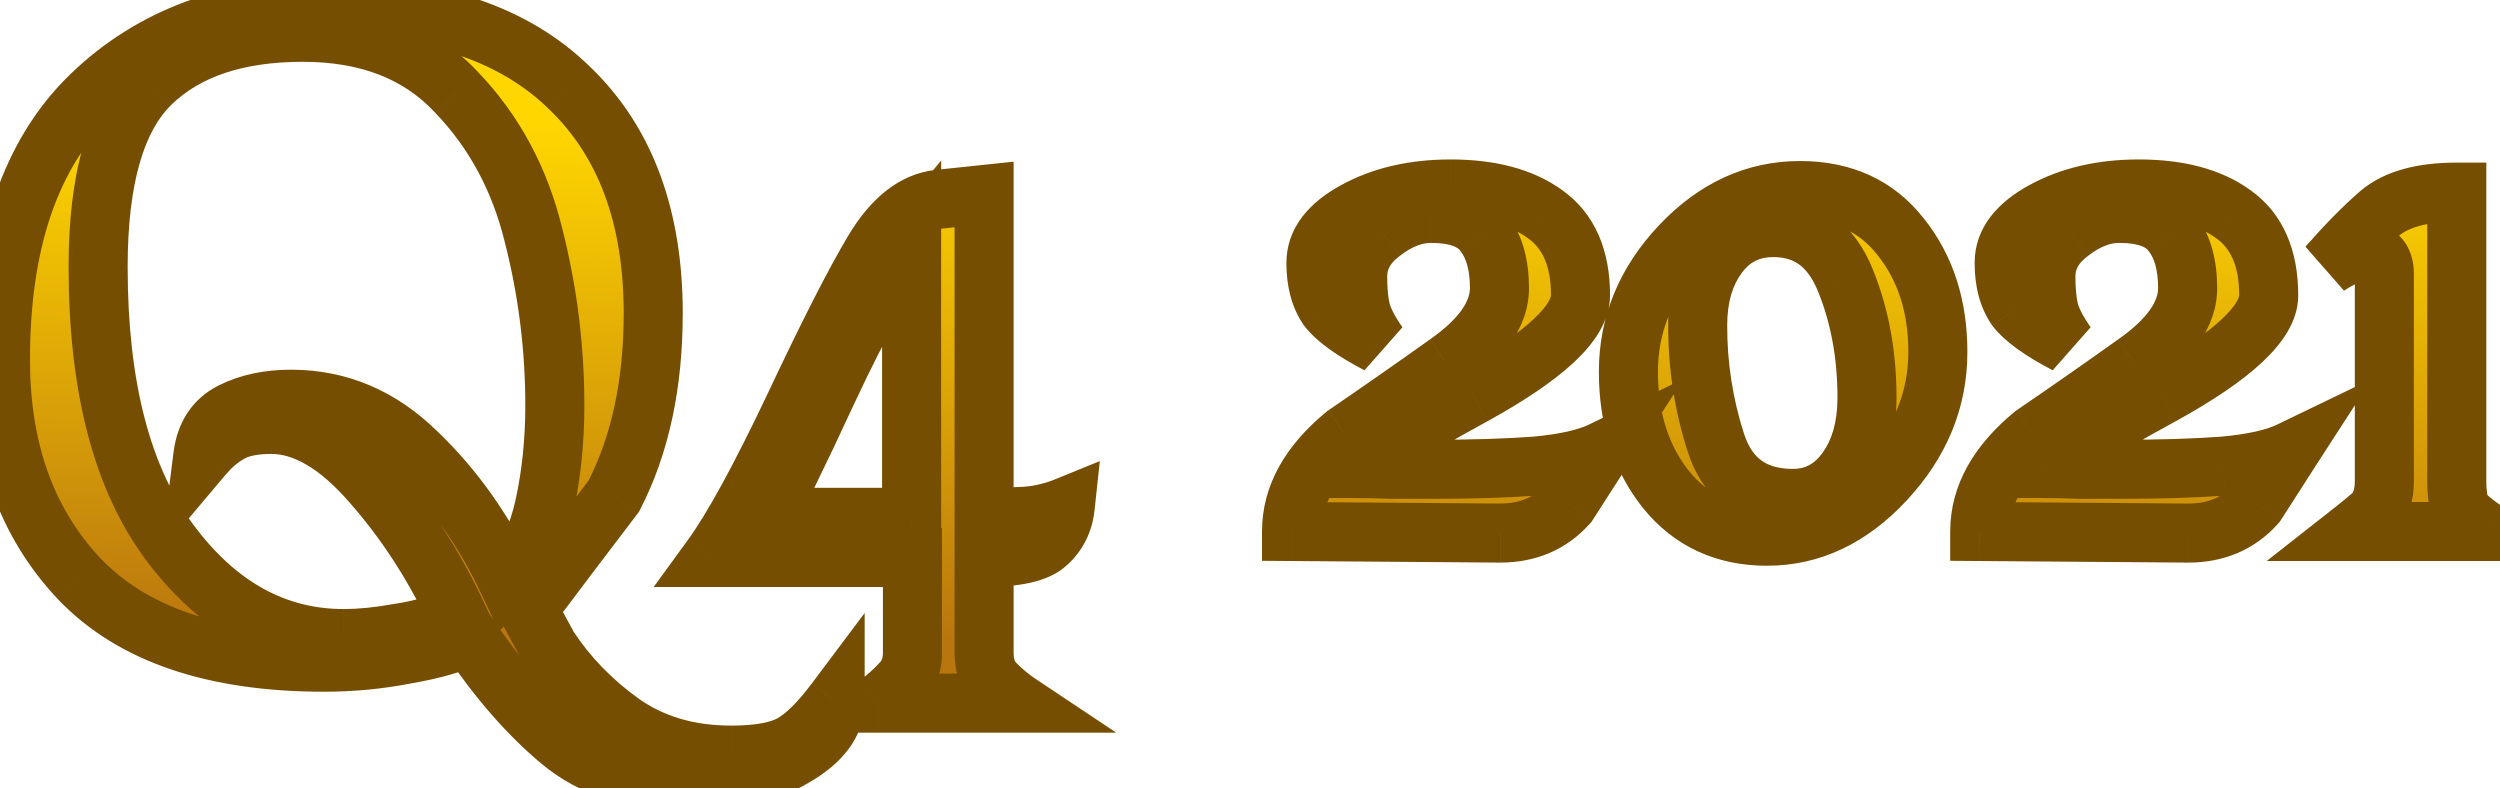
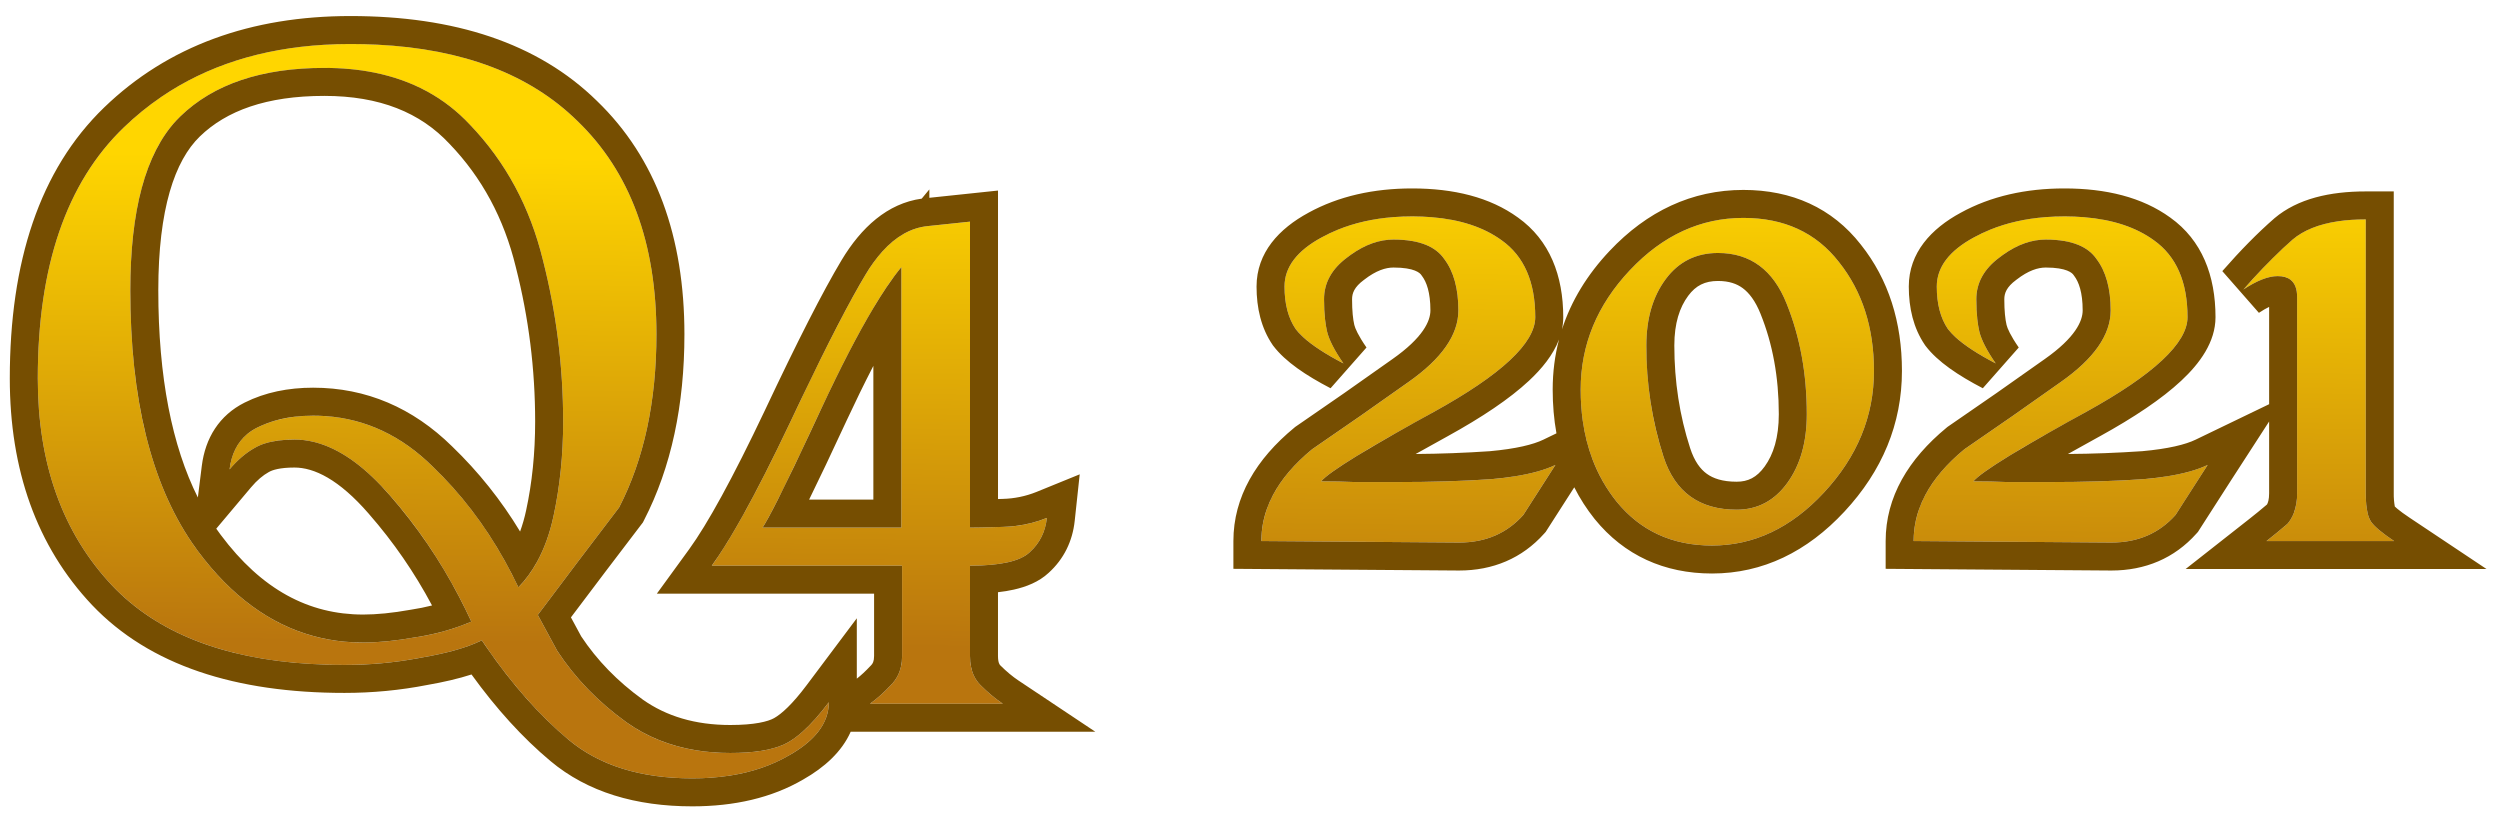
- <svg xmlns="http://www.w3.org/2000/svg" width="127" height="40" viewBox="0 0 127 40" fill="none">
-   <path d="M16.785.36c5.306 0 9.36 1.373 12.16 4.12 2.826 2.72 4.24 6.533 4.24 11.44 0 3.6-.667 6.693-2 9.28-1.467 1.92-2.92 3.84-4.36 5.76l1.04 1.92c.96 1.467 2.2 2.747 3.72 3.84 1.546 1.093 3.4 1.64 5.56 1.64 1.386 0 2.413-.187 3.08-.56.666-.373 1.4-1.093 2.2-2.16 0 1.093-.707 2.04-2.12 2.84-1.414.827-3.147 1.24-5.2 1.24-2.774 0-4.987-.693-6.64-2.08-1.627-1.36-3.174-3.133-4.64-5.32-.747.373-1.814.68-3.2.92-1.36.267-2.747.4-4.16.4-5.6 0-9.747-1.413-12.44-4.24-2.667-2.827-4-6.533-4-11.12 0-6 1.533-10.48 4.6-13.44C7.718 1.853 11.77.36 16.785.36zm-11.8 13.2c0 6.08 1.213 10.747 3.64 14 2.426 3.253 5.373 4.88 8.84 4.88.826 0 1.76-.093 2.8-.28a12.16 12.16 0 0 0 3-.84c-1.174-2.533-2.627-4.787-4.36-6.76-1.734-2-3.44-3-5.12-3-.907 0-1.614.147-2.12.44-.48.267-.934.653-1.36 1.16.133-1.067.626-1.813 1.48-2.24.853-.427 1.853-.64 3-.64 2.426 0 4.56.907 6.4 2.72 1.866 1.787 3.4 3.947 4.6 6.48.906-.933 1.533-2.2 1.88-3.8.346-1.6.52-3.293.52-5.08 0-2.933-.36-5.813-1.08-8.64-.694-2.853-2-5.28-3.92-7.28-1.894-2.027-4.494-3.04-7.8-3.04-3.36 0-5.934.867-7.72 2.6-1.787 1.733-2.68 4.84-2.68 9.32zm45.007-3.68v16.4c.373 0 .973-.013 1.8-.04a6.67 6.67 0 0 0 2.32-.48c-.08.747-.387 1.36-.92 1.84-.507.48-1.574.72-3.2.72v4.84c0 .667.186 1.187.56 1.56.4.4.8.733 1.2 1h-7.12c.373-.267.746-.6 1.12-1 .4-.4.6-.92.6-1.56v-4.84h-10.2c1.066-1.467 2.466-4.027 4.2-7.68 1.733-3.68 3.08-6.32 4.04-7.92.96-1.6 2.066-2.467 3.32-2.6l2.28-.24zm-3.68 2.44c-1.147 1.387-2.574 3.907-4.28 7.56-1.68 3.627-2.734 5.76-3.16 6.4h7.44V12.32zM73.69 9.6c2.026 0 3.626.427 4.8 1.28 1.2.853 1.8 2.227 1.8 4.12 0 1.387-1.814 3.08-5.44 5.08-3.6 1.973-5.614 3.213-6.04 3.72.613 0 1.24.013 1.88.04h2.04c2.026 0 3.773-.053 5.24-.16 1.493-.133 2.626-.387 3.4-.76-.587.907-1.16 1.8-1.72 2.68-.88.987-2.027 1.48-3.44 1.48L65.61 27c0-1.787.906-3.427 2.72-4.92a316.74 316.74 0 0 0 5.16-3.6c1.786-1.253 2.68-2.533 2.68-3.84 0-1.173-.254-2.093-.76-2.76-.48-.693-1.387-1.04-2.72-1.04-.827 0-1.654.32-2.48.96-.827.613-1.24 1.36-1.24 2.24 0 .693.053 1.267.16 1.72.106.453.4 1.027.88 1.72-1.28-.667-2.134-1.28-2.56-1.84-.4-.587-.6-1.347-.6-2.28 0-1.04.666-1.92 2-2.64 1.36-.747 2.973-1.12 4.84-1.12zm17.753.08c2.186 0 3.893.787 5.12 2.36 1.253 1.573 1.88 3.52 1.88 5.84 0 2.427-.894 4.6-2.68 6.52-1.76 1.893-3.76 2.84-6 2.84-2.134 0-3.84-.787-5.12-2.36-1.28-1.6-1.92-3.6-1.92-6s.88-4.533 2.64-6.4c1.76-1.867 3.786-2.8 6.08-2.8zm-5.2 6.84c0 2.08.306 4.067.92 5.96.613 1.893 1.92 2.84 3.92 2.84 1.12 0 2.026-.48 2.72-1.44.693-.96 1.04-2.187 1.04-3.68 0-2.16-.36-4.133-1.08-5.92-.72-1.813-1.947-2.72-3.68-2.72-1.174 0-2.107.467-2.8 1.4-.694.933-1.04 2.12-1.04 3.56zM108.65 9.6c2.027 0 3.627.427 4.8 1.28 1.2.853 1.8 2.227 1.8 4.12 0 1.387-1.813 3.08-5.44 5.08-3.6 1.973-5.613 3.213-6.04 3.72.614 0 1.24.013 1.88.04h2.04c2.027 0 3.774-.053 5.24-.16 1.494-.133 2.627-.387 3.4-.76-.586.907-1.16 1.8-1.72 2.68-.88.987-2.026 1.48-3.44 1.48l-10.6-.08c0-1.787.907-3.427 2.72-4.92a316.74 316.74 0 0 0 5.16-3.6c1.787-1.253 2.68-2.533 2.68-3.84 0-1.173-.253-2.093-.76-2.76-.48-.693-1.386-1.04-2.72-1.04-.826 0-1.653.32-2.48.96-.826.613-1.24 1.36-1.24 2.24 0 .693.054 1.267.16 1.72.107.453.4 1.027.88 1.72-1.28-.667-2.133-1.28-2.56-1.84-.4-.587-.6-1.347-.6-2.28 0-1.04.667-1.92 2-2.64 1.36-.747 2.974-1.12 4.84-1.12zm16.154.16v14.68c0 .72.093 1.227.28 1.52.186.267.6.613 1.24 1.04h-6.84c.373-.293.746-.6 1.12-.92.346-.4.52-.947.52-1.64V13.92c0-.747-.347-1.12-1.04-1.12-.507 0-1.12.24-1.84.72.933-1.067 1.813-1.96 2.64-2.68.853-.72 2.16-1.08 3.92-1.08z" fill="url(#bia4x80jsa)" />
-   <path d="m28.945 4.48-1.05 1.07.004.006.005.005 1.04-1.081zm2.24 20.72 1.192.91.08-.105.06-.118-1.333-.687zm-4.36 5.76-1.2-.9-.577.77.458.844 1.319-.714zm1.04 1.92-1.32.714.03.055.035.053 1.255-.822zm3.72 3.84-.876 1.218.01.007.865-1.225zm10.84-1.08h1.5v-4.5l-2.7 3.6 1.2.9zm-2.12 2.84-.74-1.305-.009.005-.009.005.758 1.295zm-11.84-.84.963-1.15h-.001l-.962 1.15zm-4.64-5.32 1.245-.836-.735-1.096-1.181.59.67 1.342zm-3.2.92-.256-1.478-.017.003-.016.003.289 1.472zm-16.6-3.84-1.092 1.03.006.005L4.025 29.4zm.6-24.56 1.041 1.08-1.041-1.08zm4 22.72 1.202-.897-1.202.897zm11.64 4.6-.223-1.483-.021.003-.021.004.265 1.476zm3-.84.59 1.379 1.42-.608-.65-1.401-1.36.63zm-4.36-6.76-1.134.982.007.008 1.127-.99zM11.664 22l.728 1.311.012-.006.011-.007L11.664 22zm-1.36 1.16-1.489-.186-.628 5.029 3.264-3.877-1.147-.966zm10.88-.16-1.053 1.068.007.008.008.008L21.185 23zm4.6 6.48-1.356.642.925 1.954 1.506-1.55-1.075-1.046zm1.88-3.8 1.466.318-1.466-.318zm-.56-13.72-1.458.354.002.008.002.008 1.454-.37zm-3.92-7.28-1.097 1.024.007.007.008.008 1.081-1.039zm-15.52-.44 1.044 1.077L7.665 4.24zm9.12-2.38c5.055 0 8.677 1.305 11.11 3.69l2.1-2.14c-3.168-3.108-7.653-4.55-13.21-4.55v3zm11.12 3.7c2.462 2.37 3.78 5.753 3.78 10.36h3c0-5.206-1.51-9.45-4.7-12.52l-2.08 2.16zm3.78 10.36c0 3.417-.633 6.263-1.834 8.593l2.667 1.374c1.466-2.843 2.166-6.184 2.166-9.967h-3zm-1.692 8.37a820.884 820.884 0 0 0-4.368 5.77l2.4 1.8a819.524 819.524 0 0 1 4.352-5.75l-2.385-1.82zm-4.487 7.384a282.424 282.424 0 0 0 .52.96l.52.96 2.637-1.428-.26-.48-.26-.48c-.15-.28-.368-.681-.52-.96l-2.637 1.428zm1.104 2.028c1.067 1.63 2.44 3.042 4.099 4.236l1.751-2.436c-1.38-.993-2.488-2.141-3.34-3.444l-2.51 1.644zm4.109 4.243c1.834 1.297 4 1.915 6.425 1.915v-3c-1.895 0-3.435-.475-4.694-1.365l-1.731 2.45zm6.425 1.915c1.466 0 2.807-.187 3.813-.751l-1.465-2.618c-.327.183-1.04.369-2.347.369v3zm3.813-.751c.938-.525 1.822-1.441 2.667-2.569l-2.4-1.8c-.754 1.006-1.336 1.53-1.732 1.751l1.465 2.618zm-.032-3.469c0 .316-.166.86-1.36 1.535l1.478 2.61c1.634-.924 2.882-2.275 2.882-4.145h-3zm-1.378 1.545c-1.132.662-2.588 1.035-4.442 1.035v3c2.252 0 4.262-.454 5.957-1.445l-1.515-2.59zm-4.442 1.035c-2.524 0-4.363-.627-5.676-1.73l-1.928 2.3c1.992 1.67 4.58 2.43 7.604 2.43v-3zm-5.678-1.73c-1.495-1.25-2.95-2.91-4.357-5.006l-2.491 1.672c1.527 2.277 3.165 4.165 4.923 5.635l1.925-2.302zm-6.273-5.512c-.557.279-1.459.554-2.785.784l.511 2.956c1.447-.25 2.678-.588 3.615-1.056l-1.341-2.684zm-2.818.79a20.065 20.065 0 0 1-3.871.372v3c1.508 0 2.991-.142 4.448-.428l-.577-2.944zm-3.871.372c-5.37 0-9.048-1.355-11.354-3.775l-2.172 2.07c3.08 3.233 7.696 4.705 13.526 4.705v-3zm-11.35-3.77c-2.357-2.498-3.59-5.813-3.59-10.09h-3c0 4.896 1.433 8.995 4.408 12.15l2.183-2.06zm-3.59-10.09c0-5.762 1.47-9.782 4.141-12.36L3.583 3.76C.12 7.103-1.475 12.043-1.475 18.28h3zM5.666 5.92c2.768-2.673 6.425-4.06 11.119-4.06v-3c-5.333 0-9.783 1.6-13.202 4.9l2.083 2.16zm-2.181 7.64c0 6.25 1.242 11.284 3.937 14.897l2.405-1.794C7.668 23.77 6.485 19.47 6.485 13.56h-3zm3.937 14.897c2.655 3.56 6.018 5.483 10.043 5.483v-3c-2.909 0-5.44-1.33-7.638-4.277l-2.405 1.794zm10.043 5.483c.936 0 1.96-.105 3.064-.304L20 30.684c-.975.175-1.817.256-2.534.256v3zm3.022-.297a13.66 13.66 0 0 0 3.368-.944l-1.181-2.758c-.809.347-1.684.593-2.632.736l.445 2.966zm4.139-2.953c-1.23-2.656-2.76-5.032-4.595-7.12l-2.253 1.98c1.632 1.859 3.009 3.99 4.125 6.4l2.723-1.26zm-4.588-7.112c-1.856-2.142-3.94-3.518-6.254-3.518v3c1.047 0 2.376.624 3.987 2.482l2.267-1.964zm-6.254-3.518c-1.038 0-2.044.163-2.871.642l1.503 2.596c.186-.107.593-.238 1.368-.238v-3zm-2.848.629c-.668.371-1.258.887-1.779 1.505l2.295 1.932c.333-.395.65-.653.941-.815l-1.457-2.622zm.857 2.657c.08-.643.32-.913.662-1.084l-1.341-2.684c-1.365.683-2.112 1.905-2.298 3.396l2.977.372zm.662-1.084c.607-.304 1.37-.482 2.33-.482v-3c-1.334 0-2.572.249-3.671.798l1.341 2.684zm2.33-.482c2.005 0 3.767.732 5.347 2.288l2.105-2.136c-2.1-2.07-4.604-3.152-7.452-3.152v3zm5.362 2.304c1.724 1.65 3.154 3.656 4.282 6.038l2.711-1.284c-1.271-2.685-2.909-4.998-4.918-6.922l-2.075 2.168zm6.713 6.441c1.147-1.18 1.88-2.723 2.27-4.527l-2.931-.636c-.303 1.396-.824 2.387-1.49 3.073l2.151 2.09zm2.27-4.527c.372-1.714.555-3.514.555-5.398h-3c0 1.69-.164 3.276-.486 4.762l2.931.636zm.555-5.398c0-3.058-.376-6.062-1.127-9.01l-2.907.74a33.366 33.366 0 0 1 1.034 8.27h3zm-1.123-8.994c-.752-3.095-2.181-5.762-4.295-7.965L22.102 5.72c1.726 1.797 2.91 3.983 3.545 6.595l2.915-.708zm-4.281-7.95C22.049 1.268 19.02.14 15.385.14v3c2.977 0 5.148.899 6.703 2.564l2.193-2.048zM15.385.14c-3.61 0-6.612.935-8.765 3.023L8.71 5.317c1.42-1.378 3.566-2.177 6.675-2.177v-3zM6.62 3.163C4.382 5.335 3.485 8.972 3.485 13.56h3c0-4.372.889-6.948 2.224-8.243L6.62 3.163zM49.992 9.88h1.5V8.214l-1.657.174.157 1.492zm0 16.4h-1.5v1.5h1.5v-1.5zm1.8-.04-.049-1.5.049 1.5zm2.32-.48 1.491.16.268-2.496-2.325.947.566 1.389zm-.92 1.84-1.004-1.115-.014.013-.014.013 1.032 1.089zm-3.2.72v-1.5h-1.5v1.5h1.5zm.56 6.4-1.06 1.06 1.06-1.06zm1.2 1v1.5h4.954l-4.122-2.748-.832 1.248zm-7.12 0-.872-1.22-3.809 2.72h4.68v-1.5zm1.12-1-1.06-1.06-.02.018-.017.019 1.097 1.023zm.6-6.4h1.5v-1.5h-1.5v1.5zm-10.2 0-1.213-.882-1.733 2.382h2.946v-1.5zm4.2-7.68 1.355.643.002-.004-1.357-.639zm4.04-7.92 1.286.772-1.286-.772zm3.32-2.6-.157-1.492h-.002l.159 1.492zm-1.4 2.2h1.5V8.152l-2.656 3.212 1.156.956zm-4.28 7.56-1.36-.635-.001.005 1.36.63zm-3.16 6.4-1.248-.832-1.555 2.332h2.803v-1.5zm7.44 0v1.5h1.5v-1.5h-1.5zm2.18-16.4v16.4h3V9.88h-3zm1.5 17.9c.4 0 1.02-.014 1.848-.04l-.097-3c-.825.027-1.404.04-1.751.04v3zm1.848-.04a8.167 8.167 0 0 0 2.838-.59l-1.132-2.78a5.171 5.171 0 0 1-1.803.37l.097 3zm.78-2.14c-.042.398-.187.665-.432.885l2.007 2.23c.822-.74 1.29-1.7 1.408-2.795l-2.983-.32zm-.46.911c.024-.023-.072.074-.478.166-.386.087-.94.143-1.69.143v3c.876 0 1.669-.064 2.349-.217.66-.148 1.352-.411 1.882-.914L52.16 26.51zm-3.668 1.809v4.84h3v-4.84h-3zm0 4.84c0 .955.275 1.897 1 2.62l2.12-2.12c-.022-.023-.12-.121-.12-.5h-3zm1 2.62c.457.459.933.858 1.428 1.188l1.664-2.496a6.453 6.453 0 0 1-.972-.813l-2.12 2.122zm2.26-1.56h-7.12v3h7.12v-3zm-6.248 2.72a9.055 9.055 0 0 0 1.344-1.197l-2.193-2.047c-.318.341-.617.605-.895.803l1.744 2.442zm1.308-1.16c.72-.718 1.04-1.64 1.04-2.62h-3c0 .3-.08.419-.16.5l2.12 2.12zm1.04-2.62v-4.84h-3v4.84h3zm-1.5-6.34h-10.2v3h10.2v-3zm-8.987 2.382c1.155-1.588 2.605-4.258 4.342-7.919l-2.71-1.286c-1.73 3.646-3.08 6.096-4.058 7.44l2.426 1.765zm4.344-7.923c1.73-3.674 3.05-6.256 3.969-7.787l-2.572-1.544c-1.002 1.67-2.375 4.367-4.111 8.053l2.714 1.278zm3.969-7.787c.839-1.399 1.6-1.817 2.192-1.88l-.317-2.984c-1.914.204-3.366 1.518-4.447 3.32l2.572 1.544zm2.19-1.88 2.28-.24-.313-2.984-2.28.24.314 2.984zm-2.712-.248c-1.279 1.546-2.773 4.219-4.483 7.881l2.718 1.27c1.702-3.645 3.062-6.012 4.077-7.24l-2.312-1.91zM40.67 19.25a200.917 200.917 0 0 1-2.034 4.286c-.535 1.083-.863 1.687-1.013 1.912l2.496 1.664c.276-.415.688-1.198 1.207-2.248a204.282 204.282 0 0 0 2.066-4.354l-2.722-1.26zm-1.8 8.53h7.44v-3h-7.44v3zm8.94-1.5V12.32h-3v13.96h3zm30.68-15.4-.883 1.213.007.005.006.004.87-1.222zm-3.64 9.2.72 1.315.004-.002-.725-1.313zm-6.04 3.72-1.148-.966-2.077 2.466h3.225v-1.5zm1.88.04-.063 1.499.031.001h.031v-1.5zm7.28-.16.108 1.496h.013l.012-.002-.133-1.494zm3.4-.76 1.259.815 2.906-4.492-4.818 2.326.653 1.351zm-1.72 2.68 1.119.998.08-.09.066-.103-1.266-.805zm-3.44 1.48-.012 1.5h.011v-1.5zM65.61 27h-1.5v1.489l1.488.011.011-1.5zm2.72-4.92-.846-1.239-.056.038-.052.043.954 1.158zm5.16-3.6-.862-1.228-.009.006.87 1.222zm1.92-6.6-1.234.854.02.027.02.027 1.194-.908zm-5.2-.08.893 1.205.013-.01.012-.009-.919-1.186zm-1.08 3.96 1.46-.344-1.46.344zm.88 1.72-.693 1.33 1.926-2.184-1.234.854zm-2.56-1.84-1.24.845.022.033.024.031 1.194-.909zm1.4-4.92.712 1.32.01-.005-.722-1.315zm4.84.38c1.832 0 3.084.387 3.917.993l1.765-2.426C77.859 8.567 75.912 8.1 73.69 8.1v3zm3.93 1.002c.694.494 1.17 1.336 1.17 2.898h3c0-2.225-.725-4.129-2.431-5.342l-1.739 2.444zM78.791 15c0 .05-.06.444-.884 1.214-.776.724-2.014 1.578-3.78 2.553l1.448 2.627c1.86-1.026 3.342-2.02 4.38-2.988.988-.923 1.835-2.069 1.835-3.406h-3zm-4.662 3.765c-1.808.991-3.237 1.808-4.275 2.448-.518.319-.955.603-1.3.85-.31.223-.653.488-.89.77l2.294 1.933c-.025.03.045-.05.343-.264.266-.19.638-.434 1.126-.735.975-.6 2.353-1.39 4.144-2.372l-1.442-2.63zM68.81 25.3c.592 0 1.198.013 1.818.039l.125-2.998a46.662 46.662 0 0 0-1.942-.041v3zm1.88.04H72.731v-3H70.69v3zm2.04 0c2.051 0 3.836-.054 5.35-.164l-.218-2.992c-1.42.103-3.129.156-5.131.156v3zm5.374-.166c1.56-.14 2.904-.413 3.919-.903l-1.305-2.702c-.532.257-1.454.49-2.88.617l.266 2.988zm2.007-3.069c-.589.91-1.164 1.806-1.726 2.69l2.531 1.61c.558-.876 1.13-1.767 1.714-2.67l-2.519-1.63zm-1.58 2.497c-.574.643-1.302.978-2.32.978v3c1.807 0 3.373-.652 4.559-1.982l-2.239-1.996zm-2.31.978-10.6-.08-.022 3 10.6.08.023-3zM67.112 27c0-1.206.589-2.458 2.173-3.762l-1.907-2.316C65.334 22.604 64.11 24.633 64.11 27h3zm2.065-3.681a317.46 317.46 0 0 0 5.185-3.617l-1.74-2.444a315.208 315.208 0 0 1-5.136 3.583l1.691 2.478zm5.176-3.611c1.918-1.346 3.319-3.017 3.319-5.068h-3c0 .562-.387 1.451-2.042 2.612l1.723 2.456zm3.319-5.068c0-1.373-.296-2.653-1.066-3.668l-2.389 1.816c.243.319.455.878.455 1.852h3zm-1.027-3.614c-.894-1.29-2.422-1.686-3.954-1.686v3c1.136 0 1.421.298 1.487.394l2.467-1.708zM72.69 9.34c-1.238 0-2.379.485-3.398 1.274l1.837 2.372c.634-.491 1.147-.646 1.561-.646v-3zm-3.373 1.255c-1.135.842-1.846 2.005-1.846 3.445h3c0-.32.114-.65.633-1.035l-1.787-2.41zM67.47 14.04c0 .759.057 1.457.2 2.064l2.92-.688c-.071-.3-.12-.748-.12-1.376h-3zm.2 2.064c.17.728.592 1.487 1.106 2.23l2.467-1.708c-.446-.643-.612-1.032-.653-1.21l-2.92.688zm3.032.046c-1.247-.65-1.845-1.138-2.06-1.42l-2.386 1.82c.64.838 1.748 1.577 3.06 2.26l1.386-2.66zm-2.013-1.355c-.184-.27-.34-.71-.34-1.435h-3c0 1.141.245 2.222.861 3.125l2.479-1.69zm-.34-1.435c0-.256.118-.729 1.213-1.32L68.138 9.4c-1.572.849-2.788 2.136-2.788 3.96h3zm1.222-1.325c1.098-.603 2.453-.935 4.118-.935v-3c-2.067 0-3.94.415-5.561 1.305l1.443 2.63zm26.992.005-1.183.922.004.007.005.006 1.174-.935zm-.8 12.36-1.099-1.022 1.099 1.022zm-11.12.48-1.172.937.008.01 1.164-.947zm.72-12.4 1.091 1.029-1.091-1.029zm1.8 10-1.427.462 1.427-.462zm6.64 1.4-1.216-.878 1.216.878zm-.04-9.6-1.394.554.002.007 1.392-.561zm-6.48-1.32-1.205-.895 1.205.895zm4.16-1.78c1.775 0 3.024.612 3.937 1.782l2.365-1.844c-1.54-1.977-3.704-2.938-6.302-2.938v3zm3.946 1.795c1.01 1.268 1.554 2.87 1.554 4.905h3c0-2.605-.71-4.896-2.207-6.775l-2.347 1.87zm1.554 4.905c0 2.015-.727 3.831-2.279 5.498l2.197 2.044c2.022-2.173 3.082-4.704 3.082-7.542h-3zm-2.279 5.499c-1.524 1.64-3.144 2.361-4.901 2.361v3c2.722 0 5.102-1.172 7.098-3.319l-2.197-2.042zm-4.901 2.361c-1.71 0-2.978-.604-3.957-1.807l-2.327 1.894c1.581 1.943 3.726 2.913 6.284 2.913v-3zm-3.95-1.797c-1.031-1.29-1.59-2.943-1.59-5.063h-3c0 2.68.72 5.027 2.248 6.937l2.343-1.874zm-1.59-5.063c0-1.99.714-3.762 2.231-5.371l-2.183-2.058c-2.002 2.124-3.048 4.618-3.048 7.429h3zm2.231-5.371c1.514-1.605 3.16-2.329 4.989-2.329v-3c-2.758 0-5.166 1.143-7.172 3.271l2.183 2.058zm-1.711 3.011c0 2.23.329 4.373.993 6.422l2.854-.924a17.719 17.719 0 0 1-.847-5.498h-3zm.993 6.422c.381 1.178 1.02 2.183 1.987 2.883.965.699 2.12.995 3.36.995v-3c-.761 0-1.259-.177-1.6-.425-.341-.247-.661-.661-.893-1.377l-2.854.924zm5.347 3.878c1.633 0 2.98-.738 3.936-2.062l-2.432-1.756c-.43.596-.898.818-1.504.818v3zm3.936-2.062c.92-1.275 1.324-2.832 1.324-4.558h-3c0 1.261-.291 2.157-.756 2.802l2.432 1.756zm1.324-4.558c0-2.329-.39-4.495-1.19-6.48l-2.782 1.12c.64 1.589.972 3.369.972 5.36h3zm-1.186-6.474c-.435-1.095-1.07-2.032-1.963-2.692-.906-.67-1.97-.974-3.111-.974v3c.591 0 1.007.15 1.328.386.333.247.672.67.957 1.388l2.789-1.108zm-5.074-3.666c-1.643 0-3.025.687-4.005 2.005l2.409 1.79c.407-.549.892-.795 1.596-.795v-3zm-4.005 2.005c-.927 1.249-1.335 2.771-1.335 4.455h3c0-1.196.284-2.047.744-2.665l-2.409-1.79zm27.372-1.185-.882 1.213.007.005.006.004.869-1.222zm-3.64 9.2.721 1.315.004-.002-.725-1.313zm-6.04 3.72-1.147-.966-2.077 2.466h3.224v-1.5zm1.88.04-.062 1.499.031.001h.031v-1.5zm7.28-.16.109 1.496h.013l.012-.002-.134-1.494zm3.4-.76 1.26.815 2.906-4.492-4.818 2.326.652 1.351zm-1.72 2.68 1.12.998.081-.09.065-.103-1.266-.805zm-3.44 1.48-.011 1.5h.011v-1.5zm-10.6-.08h-1.5v1.489l1.489.011.011-1.5zm2.72-4.92-.845-1.239-.056.038-.052.043.953 1.158zm5.16-3.6-.861-1.228-.009.006.87 1.222zm1.92-6.6-1.233.854.019.027.02.027 1.194-.908zm-5.2-.08.894 1.205.013-.01.012-.009-.919-1.186zm-1.08 3.96 1.461-.344-1.461.344zm.88 1.72-.692 1.33 1.926-2.184-1.234.854zm-2.56-1.84-1.239.845.022.033.024.031 1.193-.909zm1.4-4.92.713 1.32.009-.005-.722-1.315zm4.84.38c1.832 0 3.085.387 3.918.993l1.765-2.426c-1.514-1.1-3.461-1.567-5.683-1.567v3zm3.931 1.002c.694.494 1.169 1.336 1.169 2.898h3c0-2.225-.724-4.129-2.43-5.342l-1.739 2.444zM113.751 15c0 .05-.059.444-.883 1.214-.776.724-2.014 1.578-3.781 2.553l1.449 2.627c1.86-1.026 3.342-2.02 4.379-2.988.989-.923 1.836-2.069 1.836-3.406h-3zm-4.661 3.765c-1.808.991-3.237 1.808-4.275 2.448-.518.319-.955.603-1.299.85-.312.223-.654.488-.892.77l2.295 1.933c-.025.03.045-.05.343-.264.266-.19.638-.434 1.126-.735.975-.6 2.353-1.39 4.144-2.372l-1.442-2.63zm-5.319 6.535c.592 0 1.198.013 1.818.039l.125-2.998a46.694 46.694 0 0 0-1.943-.041v3zm1.88.04H107.691v-3h-2.04v3zm2.04 0c2.051 0 3.836-.054 5.349-.164l-.217-2.992c-1.42.103-3.129.156-5.132.156v3zm5.374-.166c1.559-.14 2.904-.413 3.919-.903l-1.305-2.702c-.532.257-1.454.49-2.881.617l.267 2.988zm2.007-3.069c-.589.91-1.164 1.806-1.726 2.69l2.531 1.61c.558-.876 1.129-1.767 1.714-2.67l-2.519-1.63zm-1.58 2.497c-.574.643-1.302.978-2.321.978v3c1.808 0 3.374-.652 4.56-1.982l-2.239-1.996zm-2.309.978-10.6-.08-.023 3 10.6.08.023-3zM102.071 27c0-1.206.59-2.458 2.174-3.762l-1.907-2.316c-2.043 1.682-3.267 3.711-3.267 6.078h3zm2.066-3.681a317.892 317.892 0 0 0 5.185-3.617l-1.741-2.444a314.343 314.343 0 0 1-5.135 3.583l1.691 2.478zm5.176-3.611c1.918-1.346 3.318-3.017 3.318-5.068h-3c0 .562-.386 1.451-2.041 2.612l1.723 2.456zm3.318-5.068c0-1.373-.295-2.653-1.065-3.668l-2.389 1.816c.243.319.454.878.454 1.852h3zm-1.026-3.614c-.894-1.29-2.422-1.686-3.954-1.686v3c1.136 0 1.421.298 1.487.394l2.467-1.708zm-3.954-1.686c-1.238 0-2.379.485-3.398 1.274l1.837 2.372c.634-.491 1.147-.646 1.561-.646v-3zm-3.373 1.255c-1.135.842-1.847 2.005-1.847 3.445h3c0-.32.115-.65.634-1.035l-1.787-2.41zm-1.847 3.445c0 .759.058 1.457.2 2.064l2.921-.688c-.071-.3-.121-.748-.121-1.376h-3zm.2 2.064c.172.728.593 1.487 1.107 2.23l2.467-1.708c-.446-.643-.612-1.032-.653-1.21l-2.921.688zm3.033.046c-1.247-.65-1.845-1.138-2.059-1.42l-2.387 1.82c.64.838 1.748 1.577 3.061 2.26l1.385-2.66zm-2.013-1.355c-.184-.27-.34-.71-.34-1.435h-3c0 1.141.245 2.222.861 3.125l2.479-1.69zm-.34-1.435c0-.256.118-.729 1.213-1.32l-1.425-2.64c-1.572.849-2.788 2.136-2.788 3.96h3zm1.222-1.325c1.098-.603 2.453-.935 4.118-.935v-3c-2.068 0-3.939.415-5.561 1.305l1.443 2.63zm20.272-2.275h1.5v-1.5h-1.5v1.5zm.28 16.2-1.266.805.018.028.019.027 1.229-.86zm1.24 1.04v1.5h4.954l-4.122-2.748-.832 1.248zm-6.84 0-.927-1.18-3.41 2.68h4.337V27zm1.12-.92.976 1.139.084-.073.073-.084-1.133-.982zm-2.36-12.56-1.129-.988 1.961 2.236-.832-1.248zm2.64-2.68-.968-1.146-.009.007-.009.008.986 1.131zm2.42-1.08v14.68h3V9.76h-3zm0 14.68c0 .758.081 1.645.514 2.325l2.531-1.61c.048.074.027.08 0-.067a3.737 3.737 0 0 1-.045-.648h-3zm.551 2.38c.364.52.996 1.001 1.636 1.428l1.665-2.496a7.666 7.666 0 0 1-.659-.481c-.162-.137-.2-.193-.185-.171l-2.457 1.72zm2.469-1.32h-6.84v3h6.84v-3zm-5.914 2.68c.391-.308.781-.628 1.17-.961l-1.953-2.278c-.357.307-.714.6-1.07.88l1.853 2.358zm1.327-1.118c.648-.748.887-1.682.887-2.622h-3c0 .446-.109.605-.154.658l2.267 1.964zm.887-2.622V13.92h-3v10.52h3zm0-10.52c0-.578-.132-1.291-.661-1.86-.549-.591-1.272-.76-1.879-.76v3c.042 0 .016.006-.052-.018a.699.699 0 0 1-.268-.181c-.182-.197-.14-.35-.14-.181h3zm-2.54-2.62c-.947 0-1.861.431-2.673.972l1.665 2.496c.628-.42.94-.468 1.008-.468v-3zm-.712 3.208c.901-1.03 1.733-1.872 2.497-2.537l-1.971-2.262c-.89.775-1.818 1.72-2.783 2.823l2.257 1.976zm2.479-2.522c.465-.392 1.354-.726 2.953-.726v-3c-1.922 0-3.646.386-4.888 1.434l1.935 2.292z" fill="#764E01" />
+ <svg xmlns="http://www.w3.org/2000/svg" width="134" height="44" viewBox="0 0 134 44" fill="none">
+   <path d="M18.785 2.36c5.306 0 9.36 1.373 12.16 4.12 2.826 2.72 4.24 6.533 4.24 11.44 0 3.6-.667 6.693-2 9.28-1.467 1.92-2.92 3.84-4.36 5.76l1.04 1.92c.96 1.467 2.2 2.747 3.72 3.84 1.546 1.093 3.4 1.64 5.56 1.64 1.386 0 2.413-.187 3.08-.56.666-.373 1.4-1.093 2.2-2.16 0 1.093-.707 2.04-2.12 2.84-1.414.827-3.147 1.24-5.2 1.24-2.774 0-4.987-.693-6.64-2.08-1.627-1.36-3.174-3.133-4.64-5.32-.747.373-1.814.68-3.2.92-1.36.267-2.747.4-4.16.4-5.6 0-9.747-1.413-12.44-4.24-2.667-2.827-4-6.533-4-11.12 0-6 1.533-10.48 4.6-13.44 3.093-2.987 7.146-4.48 12.16-4.48zm-11.8 13.2c0 6.08 1.213 10.747 3.64 14 2.426 3.253 5.373 4.88 8.84 4.88.826 0 1.76-.093 2.8-.28a12.16 12.16 0 0 0 3-.84c-1.174-2.533-2.627-4.787-4.36-6.76-1.734-2-3.44-3-5.12-3-.907 0-1.614.147-2.12.44-.48.267-.934.653-1.36 1.16.133-1.067.626-1.813 1.48-2.24.853-.427 1.853-.64 3-.64 2.426 0 4.56.907 6.4 2.72 1.866 1.787 3.4 3.947 4.6 6.48.906-.933 1.533-2.2 1.88-3.8.346-1.6.52-3.293.52-5.08 0-2.933-.36-5.813-1.08-8.64-.694-2.853-2-5.28-3.92-7.28-1.894-2.027-4.494-3.04-7.8-3.04-3.36 0-5.934.867-7.72 2.6-1.787 1.733-2.68 4.84-2.68 9.32z" fill="url(#50hpykhe5a)" />
+   <path d="M51.992 11.88v16.4c.373 0 .973-.013 1.8-.04a6.67 6.67 0 0 0 2.32-.48c-.08.747-.387 1.36-.92 1.84-.507.48-1.574.72-3.2.72v4.84c0 .667.186 1.187.56 1.56.4.4.8.733 1.2 1h-7.12c.373-.267.746-.6 1.12-1 .4-.4.6-.92.6-1.56v-4.84h-10.2c1.066-1.467 2.466-4.027 4.2-7.68 1.733-3.68 3.08-6.32 4.04-7.92.96-1.6 2.066-2.467 3.32-2.6l2.28-.24zm-3.68 2.44c-1.147 1.387-2.574 3.907-4.28 7.56-1.68 3.627-2.734 5.76-3.16 6.4h7.44V14.32z" fill="url(#bbgux70pnb)" />
+   <path d="M75.69 11.6c2.027 0 3.627.427 4.8 1.28 1.2.853 1.8 2.227 1.8 4.12 0 1.387-1.813 3.08-5.44 5.08-3.6 1.973-5.613 3.213-6.04 3.72.614 0 1.24.013 1.88.04h2.04c2.027 0 3.774-.053 5.24-.16 1.494-.133 2.627-.387 3.4-.76-.586.907-1.16 1.8-1.72 2.68-.88.987-2.026 1.48-3.44 1.48L67.61 29c0-1.787.907-3.427 2.72-4.92a316.74 316.74 0 0 0 5.16-3.6c1.787-1.253 2.68-2.533 2.68-3.84 0-1.173-.253-2.093-.76-2.76-.48-.693-1.386-1.04-2.72-1.04-.826 0-1.653.32-2.48.96-.826.613-1.24 1.36-1.24 2.24 0 .693.054 1.267.16 1.72.107.453.4 1.027.88 1.72-1.28-.667-2.133-1.28-2.56-1.84-.4-.587-.6-1.347-.6-2.28 0-1.04.667-1.92 2-2.64 1.36-.747 2.974-1.12 4.84-1.12z" fill="url(#jvd5o2xw2c)" />
+   <path d="M93.444 11.68c2.186 0 3.893.787 5.12 2.36 1.253 1.573 1.88 3.52 1.88 5.84 0 2.427-.894 4.6-2.68 6.52-1.76 1.893-3.76 2.84-6 2.84-2.134 0-3.84-.787-5.12-2.36-1.28-1.6-1.92-3.6-1.92-6s.88-4.533 2.64-6.4c1.76-1.867 3.786-2.8 6.08-2.8zm-5.2 6.84c0 2.08.306 4.067.92 5.96.613 1.893 1.92 2.84 3.92 2.84 1.12 0 2.026-.48 2.72-1.44.693-.96 1.04-2.187 1.04-3.68 0-2.16-.36-4.133-1.08-5.92-.72-1.813-1.947-2.72-3.68-2.72-1.174 0-2.107.467-2.8 1.4-.694.933-1.04 2.12-1.04 3.56z" fill="url(#tgzz3p3ird)" />
+   <path d="M110.651 11.6c2.027 0 3.627.427 4.8 1.28 1.2.853 1.8 2.227 1.8 4.12 0 1.387-1.813 3.08-5.44 5.08-3.6 1.973-5.613 3.213-6.04 3.72.614 0 1.24.013 1.88.04h2.04c2.027 0 3.774-.053 5.24-.16 1.494-.133 2.627-.387 3.4-.76-.586.907-1.16 1.8-1.72 2.68-.88.987-2.026 1.48-3.44 1.48l-10.6-.08c0-1.787.907-3.427 2.72-4.92a316.74 316.74 0 0 0 5.16-3.6c1.787-1.253 2.68-2.533 2.68-3.84 0-1.173-.253-2.093-.76-2.76-.48-.693-1.386-1.04-2.72-1.04-.826 0-1.653.32-2.48.96-.826.613-1.24 1.36-1.24 2.24 0 .693.054 1.267.16 1.72.107.453.4 1.027.88 1.72-1.28-.667-2.133-1.28-2.56-1.84-.4-.587-.6-1.347-.6-2.28 0-1.04.667-1.92 2-2.64 1.36-.747 2.974-1.12 4.84-1.12z" fill="url(#1d8e15jn8e)" />
+   <path d="M126.805 11.76v14.68c0 .72.093 1.227.28 1.52.186.267.6.613 1.24 1.04h-6.84c.373-.293.746-.6 1.12-.92.346-.4.52-.947.52-1.64V15.92c0-.747-.347-1.12-1.04-1.12-.507 0-1.12.24-1.84.72.933-1.067 1.813-1.96 2.64-2.68.853-.72 2.16-1.08 3.92-1.08z" fill="url(#407k5ddn4f)" />
+   <path fill-rule="evenodd" clip-rule="evenodd" d="M20.225 2.395c4.605.23 8.178 1.592 10.72 4.085 2.826 2.72 4.24 6.533 4.24 11.44 0 3.6-.667 6.693-2 9.28-1.467 1.92-2.92 3.84-4.36 5.76l1.04 1.92c.96 1.467 2.2 2.747 3.72 3.84 1.092.772 2.337 1.271 3.734 1.498.582.095 1.19.142 1.825.142 1.227 0 2.171-.146 2.834-.438l.009-.003c.084-.038.163-.077.237-.119.255-.143.52-.336.794-.58.444-.394.912-.921 1.407-1.58 0 .566-.19 1.093-.569 1.58-.312.402-.754.778-1.325 1.127-.073.045-.149.09-.227.133-.918.537-1.971.9-3.16 1.088a12.942 12.942 0 0 1-2.04.152c-2.773 0-4.986-.693-6.64-2.08-1.55-1.297-3.028-2.969-4.433-5.016-.07-.1-.138-.202-.206-.304a5.01 5.01 0 0 1-.11.053c-.74.35-1.77.638-3.09.867l-.161.03-.032.007a21.434 21.434 0 0 1-3.967.363c-.653 0-1.287-.02-1.9-.058-4.648-.29-8.161-1.685-10.54-4.182-2.667-2.827-4-6.533-4-11.12 0-6 1.533-10.48 4.6-13.44a15.376 15.376 0 0 1 2.023-1.648c2.441-1.663 5.354-2.593 8.736-2.792.459-.027.925-.04 1.4-.04.491 0 .971.012 1.44.035zM9.447 6.462c-1.642 1.77-2.462 4.803-2.462 9.098 0 5.802 1.105 10.318 3.315 13.545.096.14.194.279.294.415l.03.04c1.781 2.387 3.842 3.899 6.183 4.534a9.84 9.84 0 0 0 1.658.3c.328.03.661.046 1 .046.826 0 1.76-.093 2.8-.28l.143-.022.025-.004c.484-.08.954-.183 1.41-.312.49-.139.964-.306 1.422-.502a30.677 30.677 0 0 0-.665-1.348 27.516 27.516 0 0 0-3.696-5.412c-1.253-1.446-2.492-2.37-3.718-2.77a4.854 4.854 0 0 0-.401-.113 4.378 4.378 0 0 0-1-.117c-.62 0-1.145.068-1.578.205a2.707 2.707 0 0 0-.543.235c-.48.267-.933.653-1.36 1.16.103-.817.416-1.446.94-1.887l.011-.01c.158-.131.334-.245.53-.343a6.083 6.083 0 0 1 2-.582c.32-.039.653-.058 1-.058a9.4 9.4 0 0 1 .677.024c2.148.155 4.056 1.053 5.723 2.696 1.503 1.44 2.79 3.12 3.861 5.044.26.465.505.943.739 1.436.383-.395.717-.85 1-1.364.386-.7.68-1.513.88-2.436.346-1.6.52-3.293.52-5.08 0-2.933-.36-5.813-1.08-8.64-.694-2.853-2-5.28-3.92-7.28-1.353-1.447-3.065-2.378-5.138-2.792a12.5 12.5 0 0 0-1.262-.184 14.771 14.771 0 0 0-1.4-.064c-3.36 0-5.934.867-7.72 2.6a5.873 5.873 0 0 0-.218.222zm18.43 22.028a8.65 8.65 0 0 0 .322-1.128c.322-1.486.485-3.072.485-4.762 0-2.81-.344-5.565-1.033-8.27l-.002-.008-.002-.008c-.635-2.612-1.819-4.798-3.544-6.595l-.008-.008-.007-.007c-1.555-1.665-3.726-2.564-6.704-2.564-3.11 0-5.255.799-6.675 2.177-1.335 1.295-2.224 3.871-2.224 8.243 0 4.676.74 8.344 2.12 11.106l.211-1.692c.186-1.49.933-2.713 2.298-3.396 1.1-.55 2.337-.798 3.67-.798 2.845 0 5.347 1.079 7.446 3.144a22.441 22.441 0 0 1 3.647 4.566zm-16.286-.154c.077.11.156.22.236.327 2.198 2.947 4.73 4.277 7.638 4.277.717 0 1.56-.081 2.535-.256l.02-.004.022-.003c.383-.058.755-.133 1.115-.224a25.94 25.94 0 0 0-3.38-4.903l-.006-.008c-1.61-1.858-2.94-2.482-3.987-2.482-.775 0-1.182.13-1.368.238l-.011.007-.012.006c-.291.162-.608.42-.941.815l-1.86 2.21zM5.583 5.76C9.002 2.46 13.452.86 18.785.86c5.554 0 10.038 1.44 13.205 4.544 3.187 3.07 4.695 7.313 4.695 12.516 0 3.783-.701 7.123-2.167 9.967l-.06.118-.081.105a818.91 818.91 0 0 0-3.775 4.981l.55 1.018c.848 1.28 1.943 2.41 3.303 3.39 1.259.887 2.797 1.361 4.69 1.361 1.308 0 2.02-.186 2.347-.369.396-.221.978-.745 1.733-1.751l2.7-3.6v3.236c.23-.18.474-.405.73-.68l.018-.018.018-.019c.08-.08.16-.2.16-.499v-3.34H35.207l1.733-2.382c.977-1.345 2.327-3.794 4.056-7.438 1.736-3.685 3.11-6.383 4.11-8.052 1.053-1.754 2.458-3.046 4.298-3.301l.409-.495v.45l3.68-.388v16.535l.251-.008a5.17 5.17 0 0 0 1.803-.37l2.325-.947-.268 2.496c-.117 1.09-.581 2.045-1.395 2.783-.529.494-1.213.753-1.867.9-.266.06-.55.106-.85.14v3.417c0 .379.099.477.121.5.342.341.667.609.972.812l4.122 2.748h-13.11c-.474 1.077-1.416 1.92-2.543 2.56-1.693.988-3.7 1.44-5.948 1.44-3.024 0-5.611-.76-7.604-2.43-1.495-1.25-2.902-2.802-4.229-4.638-.7.226-1.498.41-2.375.563-1.452.284-2.93.425-4.432.425-5.83 0-10.446-1.472-13.526-4.705l-.006-.006C1.958 29.275.525 25.176.525 20.28c0-6.238 1.596-11.178 5.058-14.52zM51.992 30.32c1.626 0 2.693-.24 3.2-.72l.014-.013c.525-.478.826-1.087.906-1.827-.53.216-1.09.36-1.677.431a7.3 7.3 0 0 1-.643.049l-.3.01c-.674.02-1.174.03-1.5.03v-16.4l-2.28.24c-.878.093-1.684.546-2.418 1.359a7.95 7.95 0 0 0-.902 1.241c-.847 1.41-1.993 3.629-3.44 6.655l-.002.004c-.194.406-.393.826-.598 1.261-.934 1.968-1.771 3.619-2.511 4.953-.247.444-.483.853-.708 1.227-.212.351-.414.671-.606.96-.13.194-.255.374-.375.54h10.2v4.84c0 .4-.078.754-.235 1.06a1.97 1.97 0 0 1-.365.5c-.374.4-.747.733-1.12 1h7.12c-.4-.267-.8-.6-1.2-1a1.76 1.76 0 0 1-.35-.5c-.14-.298-.21-.652-.21-1.06v-4.84zm-5.18-13.81c.244-.407.479-.779.705-1.115.278-.413.543-.771.795-1.075v13.96h-7.44c.172-.258.445-.758.82-1.5a141.521 141.521 0 0 0 1.747-3.628c.188-.401.386-.825.593-1.272 1.028-2.201 1.955-3.991 2.78-5.37zm-1.42 6.003c-.82 1.77-1.495 3.194-2.024 4.267h3.444v-7.168a81.305 81.305 0 0 0-1.42 2.901zm31.355-10.871c1.534.126 2.782.539 3.743 1.238 1.2.853 1.8 2.227 1.8 4.12 0 1.387-1.813 3.08-5.44 5.08a108.286 108.286 0 0 0-4.1 2.343l-.06.036c-1.036.637-1.663 1.084-1.88 1.341.614 0 1.24.013 1.88.04h2.04c2.027 0 3.774-.053 5.24-.16.439-.04.846-.089 1.222-.148.906-.144 1.632-.348 2.179-.612a425.899 425.899 0 0 0-1.72 2.68c-.88.987-2.027 1.48-3.44 1.48L67.61 29v-.08a5.102 5.102 0 0 1 .288-1.62c.092-.262.205-.52.34-.775.453-.855 1.15-1.67 2.091-2.445a316.74 316.74 0 0 0 5.16-3.6c1.787-1.253 2.68-2.533 2.68-3.84 0-1.173-.253-2.093-.76-2.76-.23-.332-.557-.585-.983-.758a3.57 3.57 0 0 0-.737-.204 5.89 5.89 0 0 0-1-.078c-.756 0-1.512.268-2.268.803-.07.05-.14.102-.212.157-.826.613-1.24 1.36-1.24 2.24 0 .392.017.745.052 1.06.026.243.062.463.108.66.107.453.4 1.027.88 1.72-.965-.503-1.687-.975-2.167-1.417a3.836 3.836 0 0 1-.23-.229 2.82 2.82 0 0 1-.162-.194c-.4-.587-.6-1.347-.6-2.28 0-1.04.666-1.92 2-2.64.277-.152.565-.289.863-.41.897-.365 1.89-.589 2.977-.673a13.03 13.03 0 0 1 2.056.005zm-6.614-.24c1.62-.888 3.491-1.302 5.558-1.302 2.218 0 4.163.465 5.675 1.562 1.702 1.214 2.424 3.116 2.424 5.338 0 .223-.023.44-.067.653.494-1.526 1.35-2.93 2.55-4.202 2.005-2.128 4.413-3.271 7.17-3.271 2.596 0 4.758.96 6.299 2.932 1.493 1.877 2.202 4.166 2.202 6.768 0 2.838-1.06 5.368-3.082 7.541-1.996 2.147-4.376 3.319-7.098 3.319-2.558 0-4.703-.97-6.284-2.913l-.008-.01a9.758 9.758 0 0 1-1.091-1.697 416.22 416.22 0 0 0-1.465 2.285l-.065.103-.081.09c-1.186 1.33-2.752 1.982-4.56 1.982h-.01l-12.09-.091V29c0-2.367 1.224-4.396 3.267-6.078l.052-.043.056-.038a314.792 314.792 0 0 0 5.135-3.583l.009-.006c1.655-1.161 2.041-2.05 2.041-2.612 0-.974-.211-1.533-.454-1.852l-.02-.027-.019-.027c-.066-.096-.351-.394-1.487-.394-.414 0-.927.155-1.561.646l-.012.01-.013.009c-.519.384-.633.714-.633 1.035 0 .628.049 1.076.12 1.376.041.178.207.567.653 1.21l-1.926 2.184c-1.313-.683-2.421-1.422-3.06-2.261l-.025-.031-.022-.033c-.616-.903-.86-1.984-.86-3.125 0-1.822 1.213-3.109 2.782-3.957zm14.702 11.145c.103.733.276 1.422.52 2.067a8.306 8.306 0 0 0 1.289 2.266c1.28 1.573 2.986 2.36 5.12 2.36 2.24 0 4.24-.947 6-2.84 1.786-1.92 2.68-4.093 2.68-6.52 0-2.32-.627-4.267-1.88-5.84-1.227-1.573-2.934-2.36-5.12-2.36-2.294 0-4.32.933-6.08 2.8-1.76 1.867-2.64 4-2.64 6.4 0 .579.037 1.135.111 1.667zm-1.41.68-.707.342c-.53.256-1.449.488-2.869.616a65.547 65.547 0 0 1-3.968.149c.516-.29 1.079-.603 1.69-.939l.004-.002c1.86-1.025 3.342-2.018 4.38-2.987.679-.634 1.292-1.374 1.609-2.21-.226.86-.34 1.754-.34 2.684 0 .814.066 1.598.202 2.348zm10.947-6.386-.002-.008c-.286-.718-.625-1.14-.958-1.387-.32-.237-.737-.386-1.328-.386-.704 0-1.189.246-1.596.794-.46.619-.744 1.47-.744 2.666 0 1.93.284 3.76.847 5.498.232.716.552 1.13.893 1.377.341.248.839.425 1.6.425.606 0 1.073-.222 1.504-.818.465-.645.756-1.541.756-2.802 0-1.991-.332-3.771-.972-5.36zm16.079 3.639c1.787-1.253 2.68-2.533 2.68-3.84 0-1.173-.253-2.093-.76-2.76-.229-.332-.557-.585-.983-.758a3.555 3.555 0 0 0-.737-.204 5.882 5.882 0 0 0-1-.078c-.756 0-1.512.268-2.268.803a7.29 7.29 0 0 0-.212.157c-.826.613-1.24 1.36-1.24 2.24 0 .392.017.745.052 1.06.026.243.062.463.108.66.107.453.4 1.027.88 1.72-.965-.503-1.687-.975-2.167-1.417a3.772 3.772 0 0 1-.393-.423c-.4-.587-.6-1.347-.6-2.28 0-1.04.667-1.92 2-2.64.278-.152.566-.289.864-.41.897-.365 1.889-.589 2.976-.673a13.051 13.051 0 0 1 2.057.005c1.534.126 2.782.539 3.743 1.238 1.2.853 1.8 2.227 1.8 4.12 0 1.387-1.813 3.08-5.44 5.08a108.434 108.434 0 0 0-3.964 2.26l-.137.083a2.303 2.303 0 0 1-.059.036c-1.036.637-1.663 1.084-1.88 1.341.614 0 1.24.013 1.88.04h2.04c2.027 0 3.774-.053 5.24-.16.439-.04.846-.089 1.222-.148.906-.144 1.632-.348 2.178-.612-.429.664-.851 1.32-1.266 1.97l-.454.71c-.88.987-2.026 1.48-3.44 1.48l-10.6-.08.001-.08a5.087 5.087 0 0 1 .288-1.62c.092-.262.205-.52.34-.775.453-.855 1.15-1.67 2.091-2.445a316.74 316.74 0 0 0 5.16-3.6zm4.359 3.705c1.42-.128 2.339-.36 2.869-.616l3.946-1.904V16.45c-.146.07-.328.171-.548.318l-1.961-2.236c.965-1.104 1.893-2.048 2.783-2.823l.009-.008.009-.008c1.242-1.047 2.966-1.433 4.888-1.433h1.5v16.18a3.735 3.735 0 0 0 .057.709c.03.029.074.07.136.122.151.126.367.286.659.48l4.122 2.749h-16.131l3.41-2.68c.317-.248.634-.508.953-.779.05-.085.114-.259.114-.601v-3.848l-2.034 3.143c-.585.904-1.156 1.794-1.714 2.67l-.065.103-.081.09c-1.186 1.33-2.752 1.982-4.56 1.982h-.011l-12.089-.091V29c0-2.367 1.224-4.396 3.267-6.078l.052-.043.056-.038a314.362 314.362 0 0 0 5.135-3.583l.009-.006c1.655-1.161 2.041-2.05 2.041-2.612 0-.974-.211-1.533-.454-1.852l-.02-.027-.019-.027c-.066-.096-.351-.394-1.487-.394-.414 0-.927.155-1.561.646l-.012.01-.013.009c-.519.384-.634.714-.634 1.035 0 .628.05 1.076.121 1.376.041.178.207.567.653 1.21l-1.926 2.184c-1.313-.683-2.421-1.422-3.061-2.261l-.024-.031-.022-.033c-.616-.903-.861-1.984-.861-3.125 0-1.822 1.214-3.109 2.783-3.957 1.621-.89 3.491-1.303 5.557-1.303 2.218 0 4.163.465 5.676 1.562 1.702 1.214 2.424 3.116 2.424 5.338 0 1.337-.847 2.483-1.836 3.406-1.037.969-2.519 1.962-4.379 2.988l-.004.001c-.611.336-1.175.648-1.69.939a65.546 65.546 0 0 0 3.968-.15zM121.485 29c.373-.293.746-.6 1.12-.92.145-.168.26-.36.344-.58a2.94 2.94 0 0 0 .176-1.06V15.92c0-.432-.117-.74-.349-.921-.169-.133-.399-.199-.691-.199-.507 0-1.12.24-1.84.72a31.458 31.458 0 0 1 2.117-2.208c.176-.165.351-.322.523-.472.59-.498 1.396-.823 2.42-.977.456-.069.956-.103 1.5-.103v14.68c0 .43.033.782.099 1.06a1.5 1.5 0 0 0 .181.46c.186.267.6.613 1.24 1.04h-6.84zm-32.321-4.52a19.22 19.22 0 0 1-.92-5.96c0-1.44.346-2.627 1.04-3.56.693-.933 1.626-1.4 2.8-1.4 1.733 0 2.96.907 3.68 2.72.72 1.787 1.08 3.76 1.08 5.92 0 1.493-.347 2.72-1.04 3.68-.694.96-1.6 1.44-2.72 1.44-2 0-3.307-.947-3.92-2.84z" fill="#764E01" />
  <defs>
-     <linearGradient id="bia4x80jsa" x1="63.901" y1="6.778" x2="63.634" y2="32.886" gradientUnits="userSpaceOnUse">
+     <linearGradient id="50hpykhe5a" x1="65.901" y1="8.778" x2="65.634" y2="34.886" gradientUnits="userSpaceOnUse">
+       <stop stop-color="#FFD600" />
+       <stop offset="1" stop-color="#B9750E" />
+     </linearGradient>
+     <linearGradient id="bbgux70pnb" x1="65.901" y1="8.778" x2="65.634" y2="34.886" gradientUnits="userSpaceOnUse">
+       <stop stop-color="#FFD600" />
+       <stop offset="1" stop-color="#B9750E" />
+     </linearGradient>
+     <linearGradient id="jvd5o2xw2c" x1="65.901" y1="8.778" x2="65.634" y2="34.886" gradientUnits="userSpaceOnUse">
+       <stop stop-color="#FFD600" />
+       <stop offset="1" stop-color="#B9750E" />
+     </linearGradient>
+     <linearGradient id="tgzz3p3ird" x1="65.901" y1="8.778" x2="65.634" y2="34.886" gradientUnits="userSpaceOnUse">
+       <stop stop-color="#FFD600" />
+       <stop offset="1" stop-color="#B9750E" />
+     </linearGradient>
+     <linearGradient id="1d8e15jn8e" x1="65.901" y1="8.778" x2="65.634" y2="34.886" gradientUnits="userSpaceOnUse">
+       <stop stop-color="#FFD600" />
+       <stop offset="1" stop-color="#B9750E" />
+     </linearGradient>
+     <linearGradient id="407k5ddn4f" x1="65.901" y1="8.778" x2="65.634" y2="34.886" gradientUnits="userSpaceOnUse">
      <stop stop-color="#FFD600" />
      <stop offset="1" stop-color="#B9750E" />
    </linearGradient>
  </defs>
</svg>
